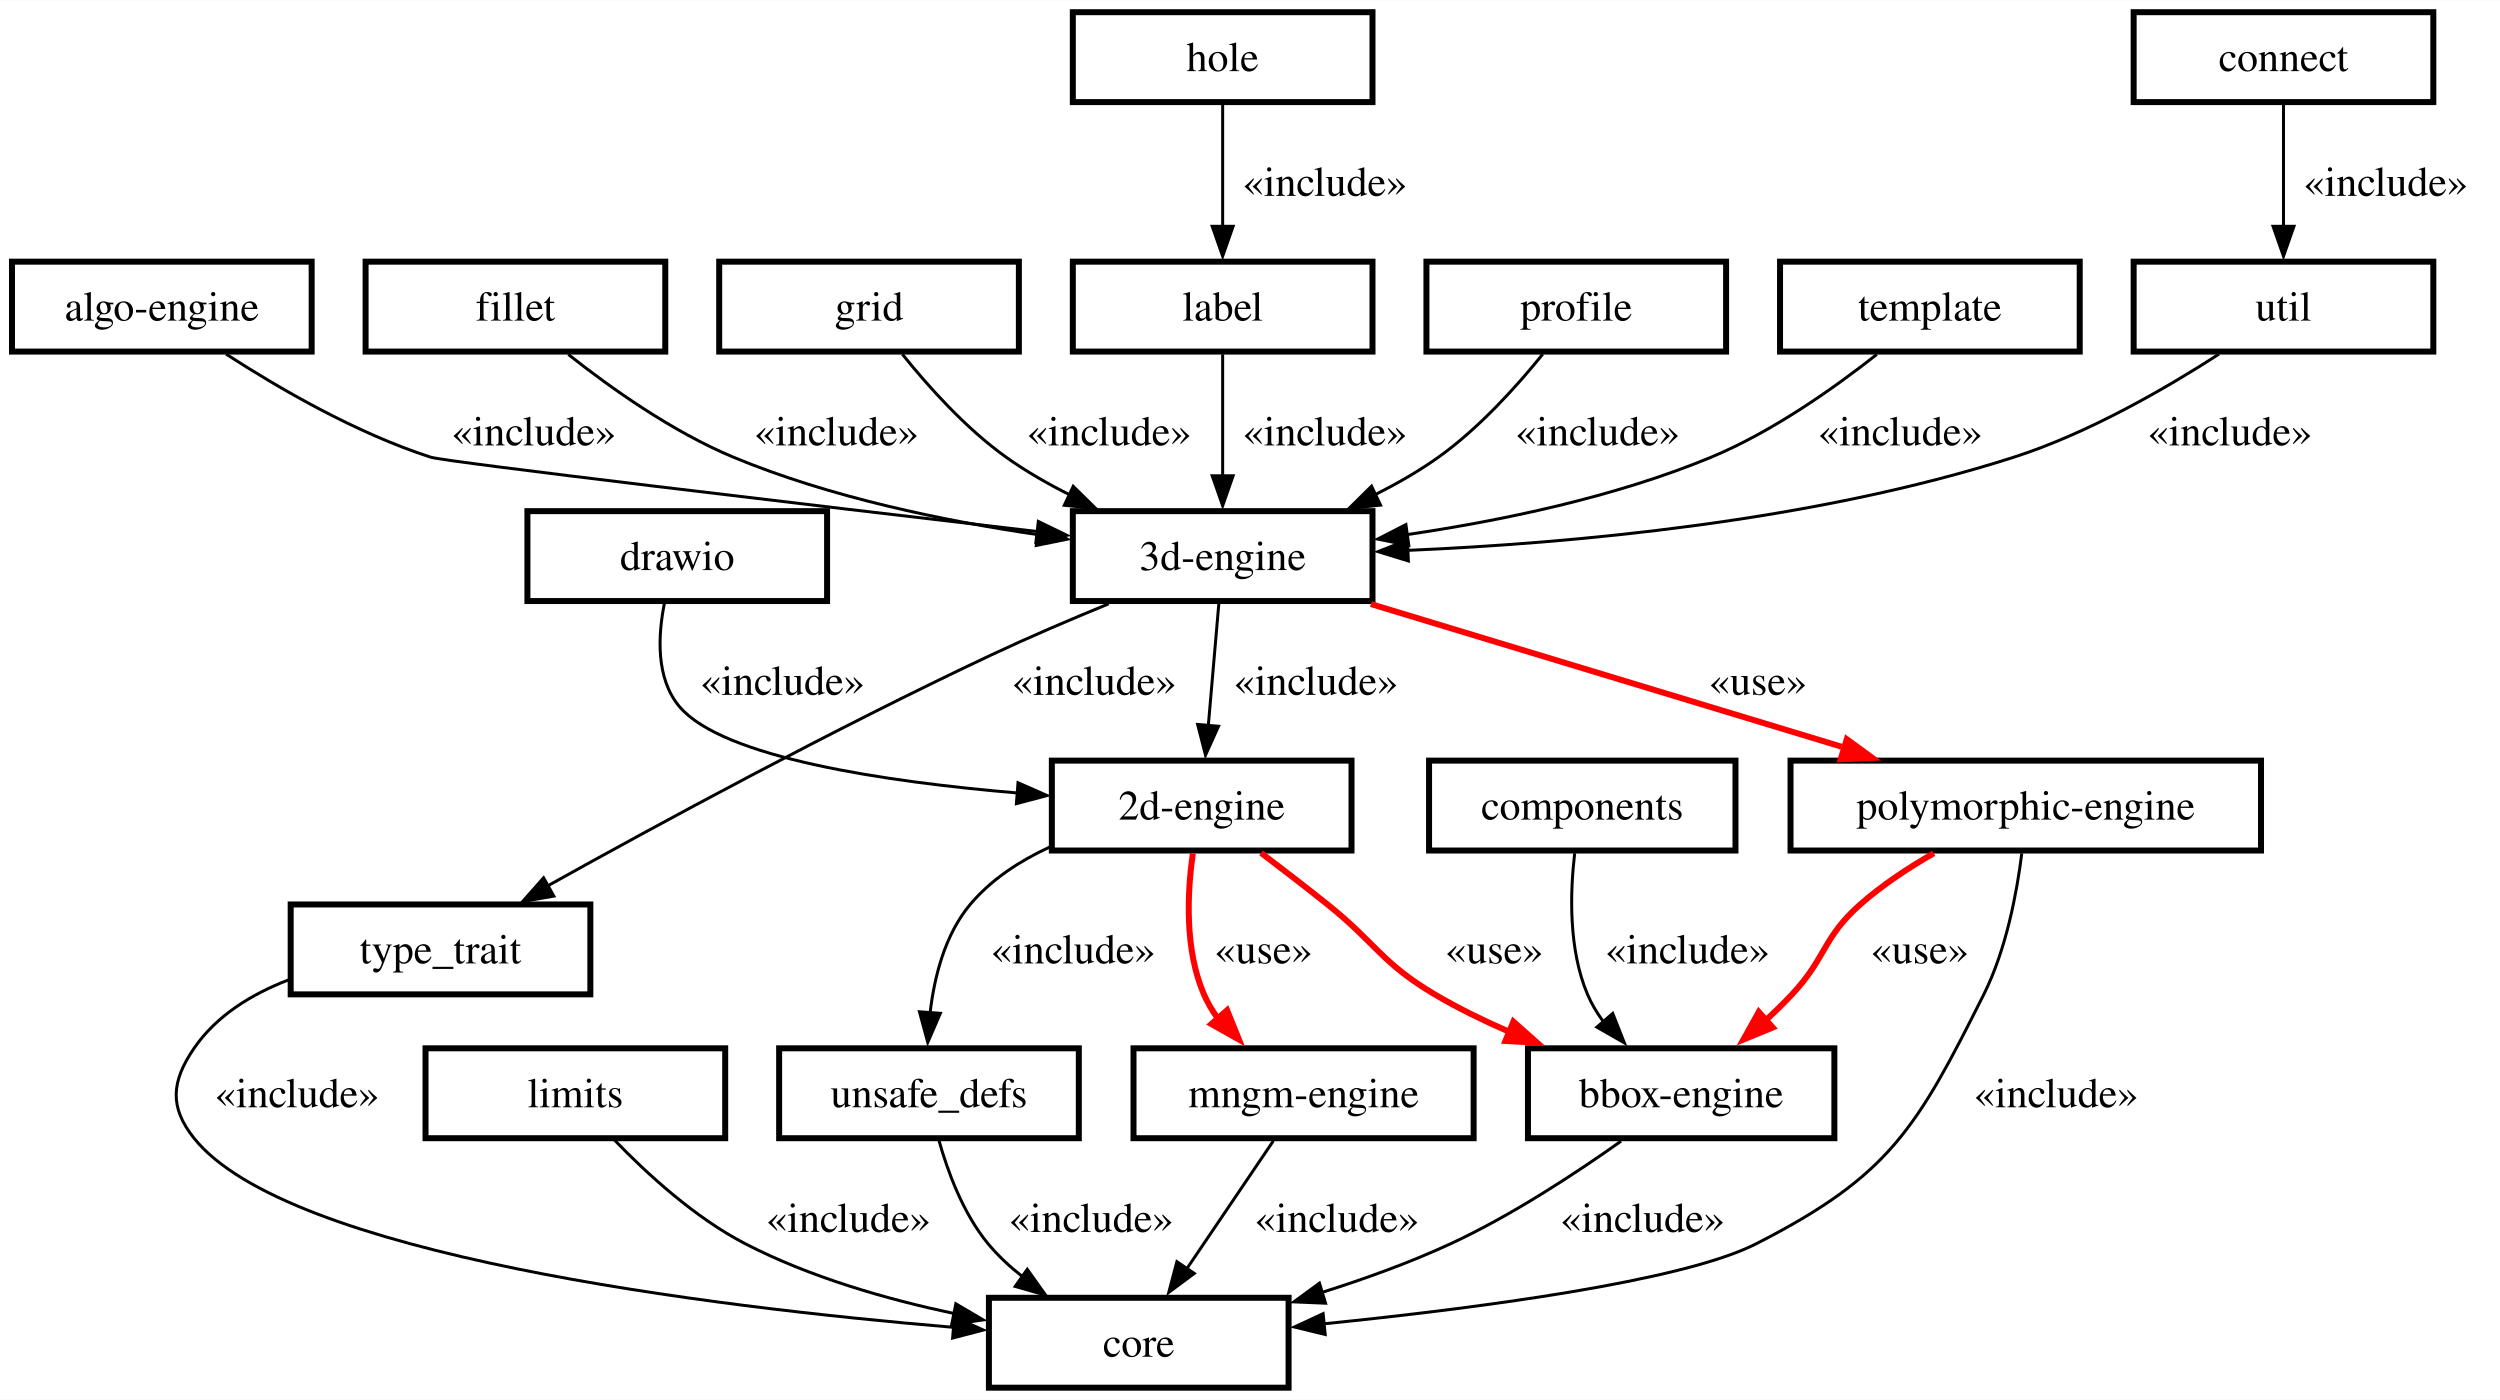
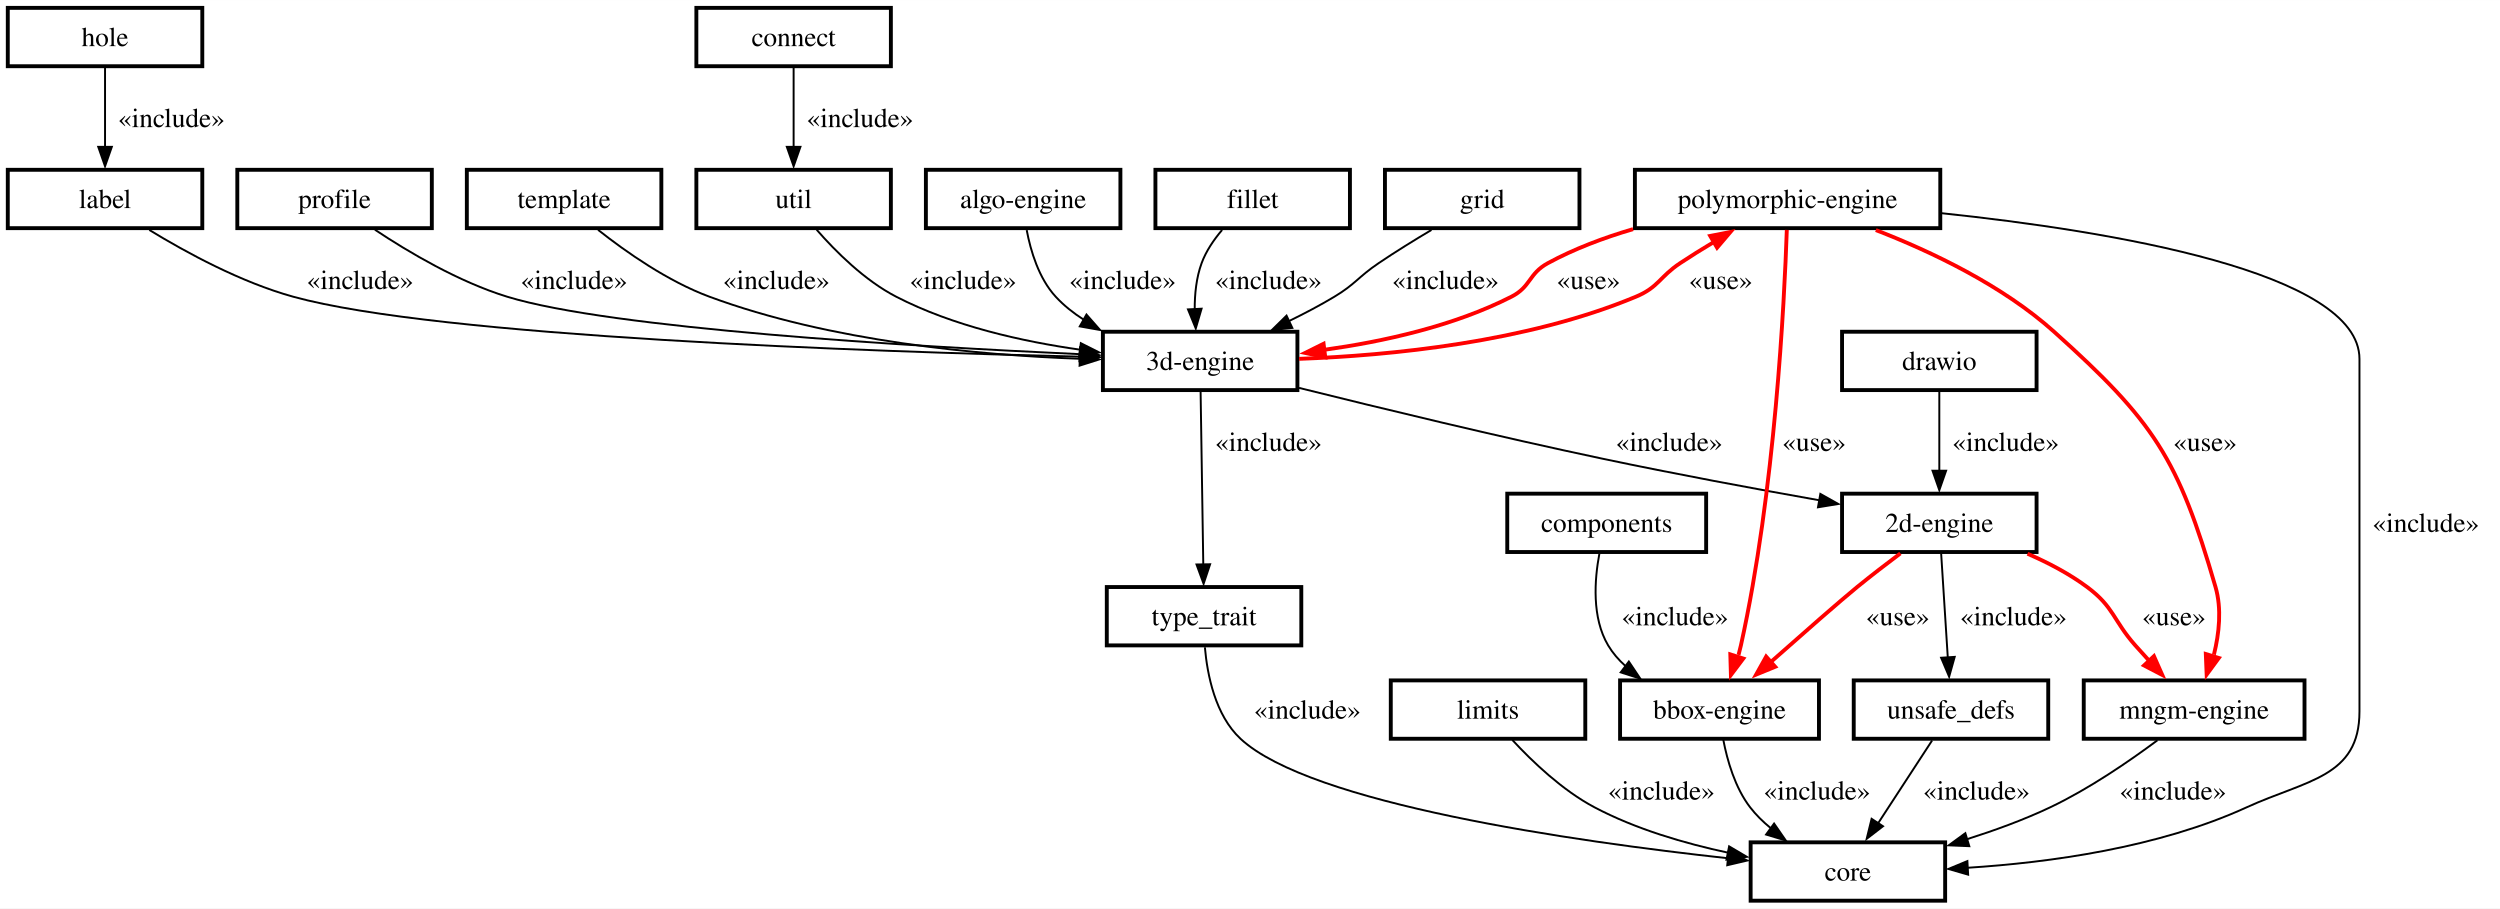
- <svg xmlns="http://www.w3.org/2000/svg" width="834pt" height="467pt" viewBox="0.00 0.00 834.25 467.00">
+ <svg xmlns="http://www.w3.org/2000/svg" width="1285pt" height="467pt" viewBox="0.00 0.00 1285.25 467.00">
  <g id="graph0" class="graph" transform="scale(1 1) rotate(0) translate(4 463)">
-     <polygon fill="white" stroke="none" points="-4,4 -4,-463 830.25,-463 830.25,4 -4,4" />
+     <polygon fill="white" stroke="none" points="-4,4 -4,-463 1281.25,-463 1281.25,4 -4,4" />
    <g id="node1" class="node">
-       <polygon fill="white" stroke="black" stroke-width="2" points="447,-209.25 347,-209.25 347,-179.25 447,-179.25 447,-209.25" />
-       <text text-anchor="middle" x="397" y="-189.58" font-family="Times,serif" font-size="14.00">2d-engine</text>
+       <polygon fill="white" stroke="black" stroke-width="2" points="1043,-209.25 943,-209.25 943,-179.25 1043,-179.25 1043,-209.25" />
+       <text text-anchor="middle" x="993" y="-189.58" font-family="Times,serif" font-size="14.00">2d-engine</text>
    </g>
    <g id="node4" class="node">
-       <polygon fill="white" stroke="black" stroke-width="2" points="608.13,-113.25 505.88,-113.25 505.88,-83.25 608.13,-83.25 608.13,-113.25" />
-       <text text-anchor="middle" x="557" y="-93.58" font-family="Times,serif" font-size="14.00">bbox-engine</text>
+       <polygon fill="white" stroke="black" stroke-width="2" points="931.13,-113.25 828.88,-113.25 828.88,-83.25 931.13,-83.25 931.13,-113.25" />
+       <text text-anchor="middle" x="880" y="-93.58" font-family="Times,serif" font-size="14.00">bbox-engine</text>
    </g>
    <g id="edge22" class="edge">
-       <path fill="none" stroke="red" stroke-width="2" d="M416.81,-178.46C423.87,-173.11 431.84,-166.98 439,-161.25 455.2,-148.29 456.9,-141.82 474.75,-131.25 482.37,-126.74 490.74,-122.64 499.13,-118.98" />
-       <polygon fill="red" stroke="red" stroke-width="2" points="501.02,-122.17 508.93,-115.13 498.35,-115.7 501.02,-122.17" />
-       <text text-anchor="middle" x="494.63" y="-141.58" font-family="Times,serif" font-size="14.00">«use»</text>
+       <path fill="none" stroke="red" stroke-width="2" d="M973,-178.56C965.89,-173.22 957.88,-167.06 950.75,-161.25 942.15,-154.24 922.77,-137.22 906.46,-122.78" />
+       <polygon fill="red" stroke="red" stroke-width="2" points="908.63,-120.26 898.82,-116.24 903.98,-125.49 908.63,-120.26" />
+       <text text-anchor="middle" x="971.63" y="-141.58" font-family="Times,serif" font-size="14.00">«use»</text>
    </g>
    <g id="node14" class="node">
-       <polygon fill="white" stroke="black" stroke-width="2" points="487.75,-113.25 374.25,-113.25 374.25,-83.25 487.75,-83.25 487.75,-113.25" />
-       <text text-anchor="middle" x="431" y="-93.58" font-family="Times,serif" font-size="14.00">mngm-engine</text>
+       <polygon fill="white" stroke="black" stroke-width="2" points="1180.75,-113.25 1067.25,-113.25 1067.25,-83.25 1180.75,-83.25 1180.75,-113.25" />
+       <text text-anchor="middle" x="1124" y="-93.58" font-family="Times,serif" font-size="14.00">mngm-engine</text>
    </g>
    <g id="edge21" class="edge">
-       <path fill="none" stroke="red" stroke-width="2" d="M394.05,-178.3C392.21,-165.31 391.25,-146.27 397.75,-131.25 398.89,-128.62 400.36,-126.1 402.04,-123.71" />
-       <polygon fill="red" stroke="red" stroke-width="2" points="405.48,-125.97 409.45,-116.15 400.22,-121.35 405.48,-125.97" />
-       <text text-anchor="middle" x="417.63" y="-141.58" font-family="Times,serif" font-size="14.00">«use»</text>
+       <path fill="none" stroke="red" stroke-width="2" d="M1038.34,-178.37C1048.94,-173.78 1059.81,-168.09 1069,-161.25 1082.87,-150.93 1082.31,-144.2 1093.75,-131.25 1096.04,-128.65 1098.47,-125.97 1100.92,-123.32" />
+       <polygon fill="red" stroke="red" stroke-width="2" points="1103.34,-125.72 1107.63,-116.03 1098.24,-120.93 1103.34,-125.72" />
+       <text text-anchor="middle" x="1113.63" y="-141.58" font-family="Times,serif" font-size="14.00">«use»</text>
    </g>
    <g id="node19" class="node">
-       <polygon fill="white" stroke="black" stroke-width="2" points="356,-113.25 256,-113.25 256,-83.25 356,-83.25 356,-113.25" />
-       <text text-anchor="middle" x="306" y="-93.58" font-family="Times,serif" font-size="14.00">unsafe_defs</text>
+       <polygon fill="white" stroke="black" stroke-width="2" points="1049,-113.25 949,-113.25 949,-83.25 1049,-83.25 1049,-113.25" />
+       <text text-anchor="middle" x="999" y="-93.58" font-family="Times,serif" font-size="14.00">unsafe_defs</text>
    </g>
    <g id="edge1" class="edge">
-       <path fill="none" stroke="black" d="M346.25,-180.39C336.28,-175.79 326.75,-169.59 319.75,-161.25 311.37,-151.27 307.8,-137.28 306.38,-125.12" />
-       <polygon fill="black" stroke="black" points="309.8,-124.93 305.59,-115.21 302.82,-125.44 309.8,-124.93" />
-       <text text-anchor="middle" x="354.13" y="-141.58" font-family="Times,serif" font-size="14.00">«include»</text>
+       <path fill="none" stroke="black" d="M993.94,-178.56C994.86,-164.16 996.28,-141.91 997.38,-124.64" />
+       <polygon fill="black" stroke="black" points="1000.91,-125.35 998.05,-115.14 993.92,-124.9 1000.91,-125.35" />
+       <text text-anchor="middle" x="1031.13" y="-141.58" font-family="Times,serif" font-size="14.00">«include»</text>
    </g>
    <g id="node2" class="node">
-       <polygon fill="white" stroke="black" stroke-width="2" points="454,-292.5 354,-292.5 354,-262.5 454,-262.5 454,-292.5" />
-       <text text-anchor="middle" x="404" y="-272.83" font-family="Times,serif" font-size="14.00">3d-engine</text>
+       <polygon fill="white" stroke="black" stroke-width="2" points="663,-292.5 563,-292.5 563,-262.5 663,-262.5 663,-292.5" />
+       <text text-anchor="middle" x="613" y="-272.83" font-family="Times,serif" font-size="14.00">3d-engine</text>
    </g>
    <g id="edge2" class="edge">
-       <path fill="none" stroke="black" d="M402.72,-261.6C401.74,-250.26 400.37,-234.38 399.22,-221" />
-       <polygon fill="black" stroke="black" points="402.62,-220.72 398.28,-211.06 395.65,-221.32 402.62,-220.72" />
-       <text text-anchor="middle" x="435.13" y="-231.2" font-family="Times,serif" font-size="14.00">«include»</text>
+       <path fill="none" stroke="black" d="M663.82,-263.63C705.57,-253.24 766.32,-238.54 819.75,-227.25 856.74,-219.43 898.41,-211.7 931.61,-205.8" />
+       <polygon fill="black" stroke="black" points="931.84,-209.14 941.07,-203.95 930.62,-202.24 931.84,-209.14" />
+       <text text-anchor="middle" x="854.13" y="-231.2" font-family="Times,serif" font-size="14.00">«include»</text>
    </g>
    <g id="node15" class="node">
-       <polygon fill="white" stroke="black" stroke-width="2" points="750.5,-209.25 593.5,-209.25 593.5,-179.25 750.5,-179.25 750.5,-209.25" />
-       <text text-anchor="middle" x="672" y="-189.58" font-family="Times,serif" font-size="14.00">polymorphic-engine</text>
+       <polygon fill="white" stroke="black" stroke-width="2" points="993.5,-375.75 836.5,-375.75 836.5,-345.75 993.5,-345.75 993.5,-375.75" />
+       <text text-anchor="middle" x="915" y="-356.08" font-family="Times,serif" font-size="14.00">polymorphic-engine</text>
    </g>
    <g id="edge23" class="edge">
-       <path fill="none" stroke="red" stroke-width="2" d="M453.47,-261.5C497.76,-248.08 562.87,-228.34 610.5,-213.9" />
-       <polygon fill="red" stroke="red" stroke-width="2" points="612.27,-216.41 620.82,-210.16 610.24,-209.71 612.27,-216.41" />
-       <text text-anchor="middle" x="582.63" y="-231.2" font-family="Times,serif" font-size="14.00">«use»</text>
+       <path fill="none" stroke="red" stroke-width="2" d="M663.85,-278.56C710.54,-280.27 780.81,-287.05 837,-310.5 848.71,-315.39 849.18,-320.72 859.75,-327.75 865.15,-331.34 870.97,-334.96 876.73,-338.41" />
+       <polygon fill="red" stroke="red" stroke-width="2" points="875.22,-341.75 885.62,-343.78 878.75,-335.71 875.22,-341.75" />
+       <text text-anchor="middle" x="880.63" y="-314.45" font-family="Times,serif" font-size="14.00">«use»</text>
    </g>
    <g id="node18" class="node">
-       <polygon fill="white" stroke="black" stroke-width="2" points="193,-161.25 93,-161.25 93,-131.25 193,-131.25 193,-161.25" />
-       <text text-anchor="middle" x="143" y="-141.58" font-family="Times,serif" font-size="14.00">type_trait</text>
+       <polygon fill="white" stroke="black" stroke-width="2" points="665,-161.25 565,-161.25 565,-131.25 665,-131.25 665,-161.25" />
+       <text text-anchor="middle" x="615" y="-141.58" font-family="Times,serif" font-size="14.00">type_trait</text>
    </g>
    <g id="edge3" class="edge">
-       <path fill="none" stroke="black" d="M365.97,-261.58C353.38,-256.42 339.36,-250.43 326.75,-244.5 274.28,-219.82 215.31,-187.82 178.65,-167.4" />
-       <polygon fill="black" stroke="black" points="180.82,-164.04 170.38,-162.22 177.4,-170.15 180.82,-164.04" />
-       <text text-anchor="middle" x="361.13" y="-231.2" font-family="Times,serif" font-size="14.00">«include»</text>
+       <path fill="none" stroke="black" d="M613.23,-261.67C613.57,-239.96 614.2,-199.2 614.61,-172.65" />
+       <polygon fill="black" stroke="black" points="618.12,-172.96 614.77,-162.9 611.12,-172.85 618.12,-172.96" />
+       <text text-anchor="middle" x="648.13" y="-231.2" font-family="Times,serif" font-size="14.00">«include»</text>
    </g>
    <g id="node3" class="node">
-       <polygon fill="white" stroke="black" stroke-width="2" points="100,-375.75 0,-375.75 0,-345.75 100,-345.75 100,-375.75" />
-       <text text-anchor="middle" x="50" y="-356.08" font-family="Times,serif" font-size="14.00">algo-engine</text>
+       <polygon fill="white" stroke="black" stroke-width="2" points="572,-375.75 472,-375.75 472,-345.75 572,-345.75 572,-375.75" />
+       <text text-anchor="middle" x="522" y="-356.08" font-family="Times,serif" font-size="14.00">algo-engine</text>
    </g>
    <g id="edge4" class="edge">
-       <path fill="none" stroke="black" d="M71.43,-344.92C88.98,-333.55 114.88,-318.5 139.75,-310.5 144.56,-308.95 265.97,-294.6 342.53,-285.65" />
-       <polygon fill="black" stroke="black" points="342.49,-289.06 352.02,-284.43 341.68,-282.11 342.49,-289.06" />
-       <text text-anchor="middle" x="174.13" y="-314.45" font-family="Times,serif" font-size="14.00">«include»</text>
+       <path fill="none" stroke="black" d="M523.83,-344.75C525.85,-334.04 530.05,-319.92 538.75,-310.5 542.96,-305.94 547.93,-302.01 553.27,-298.61" />
+       <polygon fill="black" stroke="black" points="554.55,-301.35 561.55,-293.39 551.11,-295.25 554.55,-301.35" />
+       <text text-anchor="middle" x="573.13" y="-314.45" font-family="Times,serif" font-size="14.00">«include»</text>
    </g>
    <g id="node7" class="node">
-       <polygon fill="white" stroke="black" stroke-width="2" points="426,-30 326,-30 326,0 426,0 426,-30" />
-       <text text-anchor="middle" x="376" y="-10.33" font-family="Times,serif" font-size="14.00">core</text>
+       <polygon fill="white" stroke="black" stroke-width="2" points="996,-30 896,-30 896,0 996,0 996,-30" />
+       <text text-anchor="middle" x="946" y="-10.33" font-family="Times,serif" font-size="14.00">core</text>
    </g>
    <g id="edge5" class="edge">
-       <path fill="none" stroke="black" d="M536.96,-82.28C521.9,-71.59 500.45,-57.47 480,-48 466.48,-41.74 451.42,-36.3 437.06,-31.77" />
-       <polygon fill="black" stroke="black" points="438.34,-28.19 427.75,-28.63 436.3,-34.89 438.34,-28.19" />
-       <text text-anchor="middle" x="544.13" y="-51.95" font-family="Times,serif" font-size="14.00">«include»</text>
+       <path fill="none" stroke="black" d="M881.96,-82.66C883.97,-72.15 887.97,-58.1 895.75,-48 898.74,-44.12 902.35,-40.57 906.24,-37.38" />
+       <polygon fill="black" stroke="black" points="908.06,-39.66 914.09,-30.94 903.94,-34 908.06,-39.66" />
+       <text text-anchor="middle" x="930.13" y="-51.95" font-family="Times,serif" font-size="14.00">«include»</text>
    </g>
    <g id="node5" class="node">
-       <polygon fill="white" stroke="black" stroke-width="2" points="575.13,-209.25 472.88,-209.25 472.88,-179.25 575.13,-179.25 575.13,-209.25" />
-       <text text-anchor="middle" x="524" y="-189.58" font-family="Times,serif" font-size="14.00">components</text>
+       <polygon fill="white" stroke="black" stroke-width="2" points="873.13,-209.25 770.88,-209.25 770.88,-179.25 873.13,-179.25 873.13,-209.25" />
+       <text text-anchor="middle" x="822" y="-189.58" font-family="Times,serif" font-size="14.00">components</text>
    </g>
    <g id="edge6" class="edge">
-       <path fill="none" stroke="black" d="M521.47,-178.33C519.94,-165.35 519.36,-146.32 525.75,-131.25 527.07,-128.13 528.85,-125.15 530.89,-122.35" />
-       <polygon fill="black" stroke="black" points="534.17,-124.9 538.06,-115.05 528.87,-120.32 534.17,-124.9" />
-       <text text-anchor="middle" x="559.13" y="-141.58" font-family="Times,serif" font-size="14.00">«include»</text>
+       <path fill="none" stroke="black" d="M818.23,-178.35C815.73,-165.04 814.28,-145.5 822.75,-131.25 825.11,-127.29 828.15,-123.78 831.61,-120.68" />
+       <polygon fill="black" stroke="black" points="833.39,-122.96 839.28,-114.16 829.19,-117.37 833.39,-122.96" />
+       <text text-anchor="middle" x="857.13" y="-141.58" font-family="Times,serif" font-size="14.00">«include»</text>
    </g>
    <g id="node6" class="node">
-       <polygon fill="white" stroke="black" stroke-width="2" points="808,-459 708,-459 708,-429 808,-429 808,-459" />
-       <text text-anchor="middle" x="758" y="-439.33" font-family="Times,serif" font-size="14.00">connect</text>
+       <polygon fill="white" stroke="black" stroke-width="2" points="454,-459 354,-459 354,-429 454,-429 454,-459" />
+       <text text-anchor="middle" x="404" y="-439.33" font-family="Times,serif" font-size="14.00">connect</text>
    </g>
    <g id="node20" class="node">
-       <polygon fill="white" stroke="black" stroke-width="2" points="808,-375.75 708,-375.75 708,-345.75 808,-345.75 808,-375.75" />
-       <text text-anchor="middle" x="758" y="-356.08" font-family="Times,serif" font-size="14.00">util</text>
+       <polygon fill="white" stroke="black" stroke-width="2" points="454,-375.75 354,-375.75 354,-345.75 454,-345.75 454,-375.75" />
+       <text text-anchor="middle" x="404" y="-356.08" font-family="Times,serif" font-size="14.00">util</text>
    </g>
    <g id="edge7" class="edge">
-       <path fill="none" stroke="black" d="M758,-428.1C758,-416.76 758,-400.88 758,-387.5" />
-       <polygon fill="black" stroke="black" points="761.5,-387.56 758,-377.56 754.5,-387.56 761.5,-387.56" />
-       <text text-anchor="middle" x="792.13" y="-397.7" font-family="Times,serif" font-size="14.00">«include»</text>
-     </g>
-     <g id="node8" class="node">
-       <polygon fill="white" stroke="black" stroke-width="2" points="272,-292.5 172,-292.5 172,-262.5 272,-262.5 272,-292.5" />
-       <text text-anchor="middle" x="222" y="-272.83" font-family="Times,serif" font-size="14.00">drawio</text>
-     </g>
-     <g id="edge8" class="edge">
-       <path fill="none" stroke="black" d="M217.74,-261.87C215.55,-251.06 214.8,-236.65 222.75,-227.25 237.2,-210.17 291.52,-202.17 335.71,-198.44" />
-       <polygon fill="black" stroke="black" points="335.71,-201.87 345.41,-197.6 335.17,-194.89 335.71,-201.87" />
-       <text text-anchor="middle" x="257.13" y="-231.2" font-family="Times,serif" font-size="14.00">«include»</text>
-     </g>
-     <g id="node9" class="node">
-       <polygon fill="white" stroke="black" stroke-width="2" points="218,-375.75 118,-375.75 118,-345.75 218,-345.75 218,-375.75" />
-       <text text-anchor="middle" x="168" y="-356.08" font-family="Times,serif" font-size="14.00">fillet</text>
-     </g>
-     <g id="edge9" class="edge">
-       <path fill="none" stroke="black" d="M185.65,-344.79C199.7,-333.67 220.33,-319 240.75,-310.5 272.95,-297.1 311.1,-289.22 342.42,-284.64" />
-       <polygon fill="black" stroke="black" points="342.76,-287.98 352.19,-283.15 341.81,-281.05 342.76,-287.98" />
-       <text text-anchor="middle" x="275.13" y="-314.45" font-family="Times,serif" font-size="14.00">«include»</text>
-     </g>
-     <g id="node10" class="node">
-       <polygon fill="white" stroke="black" stroke-width="2" points="336,-375.75 236,-375.75 236,-345.75 336,-345.75 336,-375.75" />
-       <text text-anchor="middle" x="286" y="-356.08" font-family="Times,serif" font-size="14.00">grid</text>
-     </g>
-     <g id="edge10" class="edge">
-       <path fill="none" stroke="black" d="M297.11,-344.87C305.66,-334.22 318.26,-320.12 331.75,-310.5 338.35,-305.79 345.74,-301.56 353.22,-297.82" />
-       <polygon fill="black" stroke="black" points="354.13,-300.79 361.69,-293.36 351.15,-294.46 354.13,-300.79" />
-       <text text-anchor="middle" x="366.13" y="-314.45" font-family="Times,serif" font-size="14.00">«include»</text>
-     </g>
-     <g id="node11" class="node">
-       <polygon fill="white" stroke="black" stroke-width="2" points="454,-459 354,-459 354,-429 454,-429 454,-459" />
-       <text text-anchor="middle" x="404" y="-439.33" font-family="Times,serif" font-size="14.00">hole</text>
-     </g>
-     <g id="node12" class="node">
-       <polygon fill="white" stroke="black" stroke-width="2" points="454,-375.75 354,-375.75 354,-345.75 454,-345.75 454,-375.75" />
-       <text text-anchor="middle" x="404" y="-356.08" font-family="Times,serif" font-size="14.00">label</text>
-     </g>
-     <g id="edge11" class="edge">
      <path fill="none" stroke="black" d="M404,-428.1C404,-416.76 404,-400.88 404,-387.5" />
      <polygon fill="black" stroke="black" points="407.5,-387.56 404,-377.56 400.5,-387.56 407.5,-387.56" />
      <text text-anchor="middle" x="438.13" y="-397.7" font-family="Times,serif" font-size="14.00">«include»</text>
    </g>
+     <g id="node8" class="node">
+       <polygon fill="white" stroke="black" stroke-width="2" points="1043,-292.5 943,-292.5 943,-262.5 1043,-262.5 1043,-292.5" />
+       <text text-anchor="middle" x="993" y="-272.83" font-family="Times,serif" font-size="14.00">drawio</text>
+     </g>
+     <g id="edge8" class="edge">
+       <path fill="none" stroke="black" d="M993,-261.6C993,-250.26 993,-234.38 993,-221" />
+       <polygon fill="black" stroke="black" points="996.5,-221.06 993,-211.06 989.5,-221.06 996.5,-221.06" />
+       <text text-anchor="middle" x="1027.13" y="-231.2" font-family="Times,serif" font-size="14.00">«include»</text>
+     </g>
+     <g id="node9" class="node">
+       <polygon fill="white" stroke="black" stroke-width="2" points="690,-375.75 590,-375.75 590,-345.75 690,-345.75 690,-375.75" />
+       <text text-anchor="middle" x="640" y="-356.08" font-family="Times,serif" font-size="14.00">fillet</text>
+     </g>
+     <g id="edge9" class="edge">
+       <path fill="none" stroke="black" d="M624.28,-344.82C620.05,-339.84 616.02,-333.96 613.75,-327.75 611.02,-320.31 610.17,-311.79 610.2,-303.96" />
+       <polygon fill="black" stroke="black" points="613.73,-304.35 610.74,-294.18 606.74,-303.99 613.73,-304.35" />
+       <text text-anchor="middle" x="648.13" y="-314.45" font-family="Times,serif" font-size="14.00">«include»</text>
+     </g>
+     <g id="node10" class="node">
+       <polygon fill="white" stroke="black" stroke-width="2" points="808,-375.75 708,-375.75 708,-345.75 808,-345.75 808,-375.75" />
+       <text text-anchor="middle" x="758" y="-356.08" font-family="Times,serif" font-size="14.00">grid</text>
+     </g>
+     <g id="edge10" class="edge">
+       <path fill="none" stroke="black" d="M731.92,-344.84C723.16,-339.63 713.41,-333.61 704.75,-327.75 694.24,-320.64 692.87,-317.04 682,-310.5 674.68,-306.1 666.65,-301.88 658.75,-298.03" />
+       <polygon fill="black" stroke="black" points="660.39,-294.46 649.85,-293.36 657.41,-300.79 660.39,-294.46" />
+       <text text-anchor="middle" x="739.13" y="-314.45" font-family="Times,serif" font-size="14.00">«include»</text>
+     </g>
+     <g id="node11" class="node">
+       <polygon fill="white" stroke="black" stroke-width="2" points="100,-459 0,-459 0,-429 100,-429 100,-459" />
+       <text text-anchor="middle" x="50" y="-439.33" font-family="Times,serif" font-size="14.00">hole</text>
+     </g>
+     <g id="node12" class="node">
+       <polygon fill="white" stroke="black" stroke-width="2" points="100,-375.75 0,-375.75 0,-345.75 100,-345.75 100,-375.75" />
+       <text text-anchor="middle" x="50" y="-356.08" font-family="Times,serif" font-size="14.00">label</text>
+     </g>
+     <g id="edge11" class="edge">
+       <path fill="none" stroke="black" d="M50,-428.1C50,-416.76 50,-400.88 50,-387.5" />
+       <polygon fill="black" stroke="black" points="53.5,-387.56 50,-377.56 46.5,-387.56 53.5,-387.56" />
+       <text text-anchor="middle" x="84.13" y="-397.7" font-family="Times,serif" font-size="14.00">«include»</text>
+     </g>
    <g id="edge12" class="edge">
-       <path fill="none" stroke="black" d="M404,-344.85C404,-333.51 404,-317.63 404,-304.25" />
-       <polygon fill="black" stroke="black" points="407.5,-304.31 404,-294.31 400.5,-304.31 407.5,-304.31" />
-       <text text-anchor="middle" x="438.13" y="-314.45" font-family="Times,serif" font-size="14.00">«include»</text>
+       <path fill="none" stroke="black" d="M72.77,-344.82C91.73,-333.23 119.86,-317.93 146.75,-310.5 221.22,-289.91 442.96,-282.25 551.61,-279.67" />
+       <polygon fill="black" stroke="black" points="551.48,-283.15 561.39,-279.42 551.32,-276.15 551.48,-283.15" />
+       <text text-anchor="middle" x="181.13" y="-314.45" font-family="Times,serif" font-size="14.00">«include»</text>
    </g>
    <g id="node13" class="node">
-       <polygon fill="white" stroke="black" stroke-width="2" points="238,-113.25 138,-113.25 138,-83.25 238,-83.25 238,-113.25" />
-       <text text-anchor="middle" x="188" y="-93.58" font-family="Times,serif" font-size="14.00">limits</text>
+       <polygon fill="white" stroke="black" stroke-width="2" points="811,-113.25 711,-113.25 711,-83.25 811,-83.25 811,-113.25" />
+       <text text-anchor="middle" x="761" y="-93.58" font-family="Times,serif" font-size="14.00">limits</text>
    </g>
    <g id="edge13" class="edge">
-       <path fill="none" stroke="black" d="M201.06,-82.63C211.75,-71.53 227.83,-56.74 244.75,-48 266.25,-36.89 291.73,-29.54 314.5,-24.72" />
-       <polygon fill="black" stroke="black" points="314.96,-28 324.09,-22.62 313.59,-21.13 314.96,-28" />
-       <text text-anchor="middle" x="279.13" y="-51.95" font-family="Times,serif" font-size="14.00">«include»</text>
+       <path fill="none" stroke="black" d="M773.5,-82.62C783.76,-71.52 799.25,-56.73 815.75,-48 836.89,-36.81 862.04,-29.45 884.58,-24.64" />
+       <polygon fill="black" stroke="black" points="884.94,-27.94 894.06,-22.55 883.57,-21.08 884.94,-27.94" />
+       <text text-anchor="middle" x="850.13" y="-51.95" font-family="Times,serif" font-size="14.00">«include»</text>
    </g>
    <g id="edge14" class="edge">
-       <path fill="none" stroke="black" d="M420.91,-82.35C412.85,-70.44 401.39,-53.51 392.07,-39.74" />
-       <polygon fill="black" stroke="black" points="394.53,-38.13 386.02,-31.81 388.73,-42.05 394.53,-38.13" />
-       <text text-anchor="middle" x="442.13" y="-51.95" font-family="Times,serif" font-size="14.00">«include»</text>
+       <path fill="none" stroke="black" d="M1105.13,-82.46C1090.69,-71.72 1069.94,-57.46 1050,-48 1036.54,-41.62 1021.5,-36.13 1007.14,-31.59" />
+       <polygon fill="black" stroke="black" points="1008.42,-28.02 997.83,-28.46 1006.38,-34.71 1008.42,-28.02" />
+       <text text-anchor="middle" x="1113.13" y="-51.95" font-family="Times,serif" font-size="14.00">«include»</text>
    </g>
    <g id="edge24" class="edge">
-       <path fill="none" stroke="red" stroke-width="2" d="M641.29,-178.34C632.87,-173.51 624.06,-167.71 616.75,-161.25 604.21,-150.17 605.45,-143.46 594,-131.25 591.3,-128.37 588.36,-125.48 585.35,-122.68" />
-       <polygon fill="red" stroke="red" stroke-width="2" points="587.56,-120.18 577.76,-116.16 582.91,-125.41 587.56,-120.18" />
-       <text text-anchor="middle" x="636.63" y="-141.58" font-family="Times,serif" font-size="14.00">«use»</text>
+       <path fill="none" stroke="red" stroke-width="2" d="M835.55,-345.25C820.49,-340.82 805.24,-335.1 791.75,-327.75 781.81,-322.33 783.09,-315.63 773,-310.5 743.29,-295.38 707.08,-287.4 676.63,-283.19" />
+       <polygon fill="red" stroke="red" stroke-width="2" points="677.32,-279.38 666.96,-281.61 676.45,-286.32 677.32,-279.38" />
+       <text text-anchor="middle" x="812.63" y="-314.45" font-family="Times,serif" font-size="14.00">«use»</text>
+     </g>
+     <g id="edge25" class="edge">
+       <path fill="none" stroke="red" stroke-width="2" d="M914.6,-344.86C913.36,-308.15 908.55,-210.5 891,-131.25 890.64,-129.64 890.23,-127.99 889.78,-126.34" />
+       <polygon fill="red" stroke="red" stroke-width="2" points="892.23,-124.49 885.86,-116.03 885.56,-126.62 892.23,-124.49" />
+       <text text-anchor="middle" x="928.63" y="-231.2" font-family="Times,serif" font-size="14.00">«use»</text>
    </g>
    <g id="edge15" class="edge">
-       <path fill="none" stroke="black" d="M670.67,-178.29C669.04,-165.29 665.51,-146.25 658,-131.25 635.56,-86.46 626.63,-70.76 582,-48 557.39,-35.45 488.89,-26.49 437.59,-21.3" />
-       <polygon fill="black" stroke="black" points="438.22,-17.75 427.93,-20.25 437.53,-24.71 438.22,-17.75" />
-       <text text-anchor="middle" x="682.13" y="-93.58" font-family="Times,serif" font-size="14.00">«include»</text>
+       <path fill="none" stroke="black" d="M994.17,-353.44C1081.25,-344.26 1209,-323.18 1209,-278.5 1209,-278.5 1209,-278.5 1209,-97.25 1209,-63.43 1181.75,-62.08 1151,-48 1105.75,-27.28 1049.64,-19.6 1007.56,-16.93" />
+       <polygon fill="black" stroke="black" points="1007.82,-13.38 997.64,-16.32 1007.43,-20.37 1007.82,-13.38" />
+       <text text-anchor="middle" x="1243.13" y="-189.58" font-family="Times,serif" font-size="14.00">«include»</text>
+     </g>
+     <g id="edge26" class="edge">
+       <path fill="none" stroke="red" stroke-width="2" d="M960.37,-344.77C989.01,-333.66 1025.48,-316.31 1052,-292.5 1103.36,-246.39 1115.8,-227.54 1135,-161.25 1138.24,-150.05 1136.88,-137.43 1134.18,-126.5" />
+       <polygon fill="red" stroke="red" stroke-width="2" points="1136.7,-124.78 1130.44,-116.24 1130.01,-126.82 1136.7,-124.78" />
+       <text text-anchor="middle" x="1129.63" y="-231.2" font-family="Times,serif" font-size="14.00">«use»</text>
    </g>
    <g id="node16" class="node">
-       <polygon fill="white" stroke="black" stroke-width="2" points="572,-375.75 472,-375.75 472,-345.75 572,-345.75 572,-375.75" />
-       <text text-anchor="middle" x="522" y="-356.08" font-family="Times,serif" font-size="14.00">profile</text>
+       <polygon fill="white" stroke="black" stroke-width="2" points="218,-375.75 118,-375.75 118,-345.75 218,-345.75 218,-375.75" />
+       <text text-anchor="middle" x="168" y="-356.08" font-family="Times,serif" font-size="14.00">profile</text>
    </g>
    <g id="edge16" class="edge">
-       <path fill="none" stroke="black" d="M510.81,-344.88C502.21,-334.24 489.53,-320.14 476,-310.5 469.57,-305.92 462.37,-301.77 455.08,-298.1" />
-       <polygon fill="black" stroke="black" points="456.69,-294.52 446.16,-293.4 453.69,-300.84 456.69,-294.52" />
-       <text text-anchor="middle" x="529.13" y="-314.45" font-family="Times,serif" font-size="14.00">«include»</text>
+       <path fill="none" stroke="black" d="M188.75,-344.94C206.05,-333.42 231.82,-318.16 256.75,-310.5 310.12,-294.1 464.27,-284.95 551.3,-280.96" />
+       <polygon fill="black" stroke="black" points="551.25,-284.42 561.08,-280.47 550.94,-277.43 551.25,-284.42" />
+       <text text-anchor="middle" x="291.13" y="-314.45" font-family="Times,serif" font-size="14.00">«include»</text>
    </g>
    <g id="node17" class="node">
-       <polygon fill="white" stroke="black" stroke-width="2" points="690,-375.75 590,-375.75 590,-345.75 690,-345.75 690,-375.75" />
-       <text text-anchor="middle" x="640" y="-356.08" font-family="Times,serif" font-size="14.00">template</text>
+       <polygon fill="white" stroke="black" stroke-width="2" points="336,-375.75 236,-375.75 236,-345.75 336,-345.75 336,-375.75" />
+       <text text-anchor="middle" x="286" y="-356.08" font-family="Times,serif" font-size="14.00">template</text>
    </g>
    <g id="edge17" class="edge">
-       <path fill="none" stroke="black" d="M622.28,-344.8C608.17,-333.67 587.47,-319 567,-310.5 534.84,-297.14 496.75,-289.26 465.48,-284.67" />
-       <polygon fill="black" stroke="black" points="466.11,-281.09 455.72,-283.18 465.15,-288.02 466.11,-281.09" />
-       <text text-anchor="middle" x="630.13" y="-314.45" font-family="Times,serif" font-size="14.00">«include»</text>
+       <path fill="none" stroke="black" d="M303.46,-344.88C317.86,-333.49 339.32,-318.43 360.75,-310.5 422.98,-287.47 499.09,-280.46 551.34,-278.59" />
+       <polygon fill="black" stroke="black" points="551.22,-282.06 561.11,-278.26 551.01,-275.06 551.22,-282.06" />
+       <text text-anchor="middle" x="395.13" y="-314.45" font-family="Times,serif" font-size="14.00">«include»</text>
    </g>
    <g id="edge18" class="edge">
-       <path fill="none" stroke="black" d="M92.2,-136.05C79.91,-131.31 68.19,-124.13 60.75,-113.25 53.22,-102.24 52.42,-93.66 60.75,-83.25 91.81,-44.4 231.75,-27.08 314.38,-20.12" />
-       <polygon fill="black" stroke="black" points="314.46,-23.54 324.14,-19.24 313.89,-16.56 314.46,-23.54" />
-       <text text-anchor="middle" x="95.13" y="-93.58" font-family="Times,serif" font-size="14.00">«include»</text>
+       <path fill="none" stroke="black" d="M615.43,-130.27C616.66,-116.14 620.75,-95.36 633.75,-83.25 669.57,-49.87 804.52,-30.54 884.82,-21.76" />
+       <polygon fill="black" stroke="black" points="884.72,-25.19 894.29,-20.65 883.98,-18.23 884.72,-25.19" />
+       <text text-anchor="middle" x="668.13" y="-93.58" font-family="Times,serif" font-size="14.00">«include»</text>
    </g>
    <g id="edge19" class="edge">
-       <path fill="none" stroke="black" d="M309.29,-82.64C312.23,-72.12 317.4,-58.07 325.75,-48 329.04,-44.03 332.96,-40.39 337.13,-37.11" />
-       <polygon fill="black" stroke="black" points="338.8,-39.51 344.94,-30.87 334.76,-33.79 338.8,-39.51" />
-       <text text-anchor="middle" x="360.13" y="-51.95" font-family="Times,serif" font-size="14.00">«include»</text>
+       <path fill="none" stroke="black" d="M989.28,-82.35C981.51,-70.44 970.47,-53.51 961.49,-39.74" />
+       <polygon fill="black" stroke="black" points="964.05,-38.27 955.66,-31.81 958.19,-42.1 964.05,-38.27" />
+       <text text-anchor="middle" x="1012.13" y="-51.95" font-family="Times,serif" font-size="14.00">«include»</text>
    </g>
    <g id="edge20" class="edge">
-       <path fill="none" stroke="black" d="M736.5,-344.92C718.9,-333.56 692.93,-318.5 668,-310.5 600.97,-288.98 520.12,-281.74 465.7,-279.41" />
-       <polygon fill="black" stroke="black" points="465.97,-275.88 455.84,-278.99 465.7,-282.87 465.97,-275.88" />
-       <text text-anchor="middle" x="740.13" y="-314.45" font-family="Times,serif" font-size="14.00">«include»</text>
+       <path fill="none" stroke="black" d="M415.85,-344.93C425.62,-333.73 440.5,-318.89 456.75,-310.5 485.89,-295.45 521.52,-287.48 551.39,-283.26" />
+       <polygon fill="black" stroke="black" points="551.65,-286.62 561.11,-281.86 550.75,-279.68 551.65,-286.62" />
+       <text text-anchor="middle" x="491.13" y="-314.45" font-family="Times,serif" font-size="14.00">«include»</text>
    </g>
  </g>
</svg>
